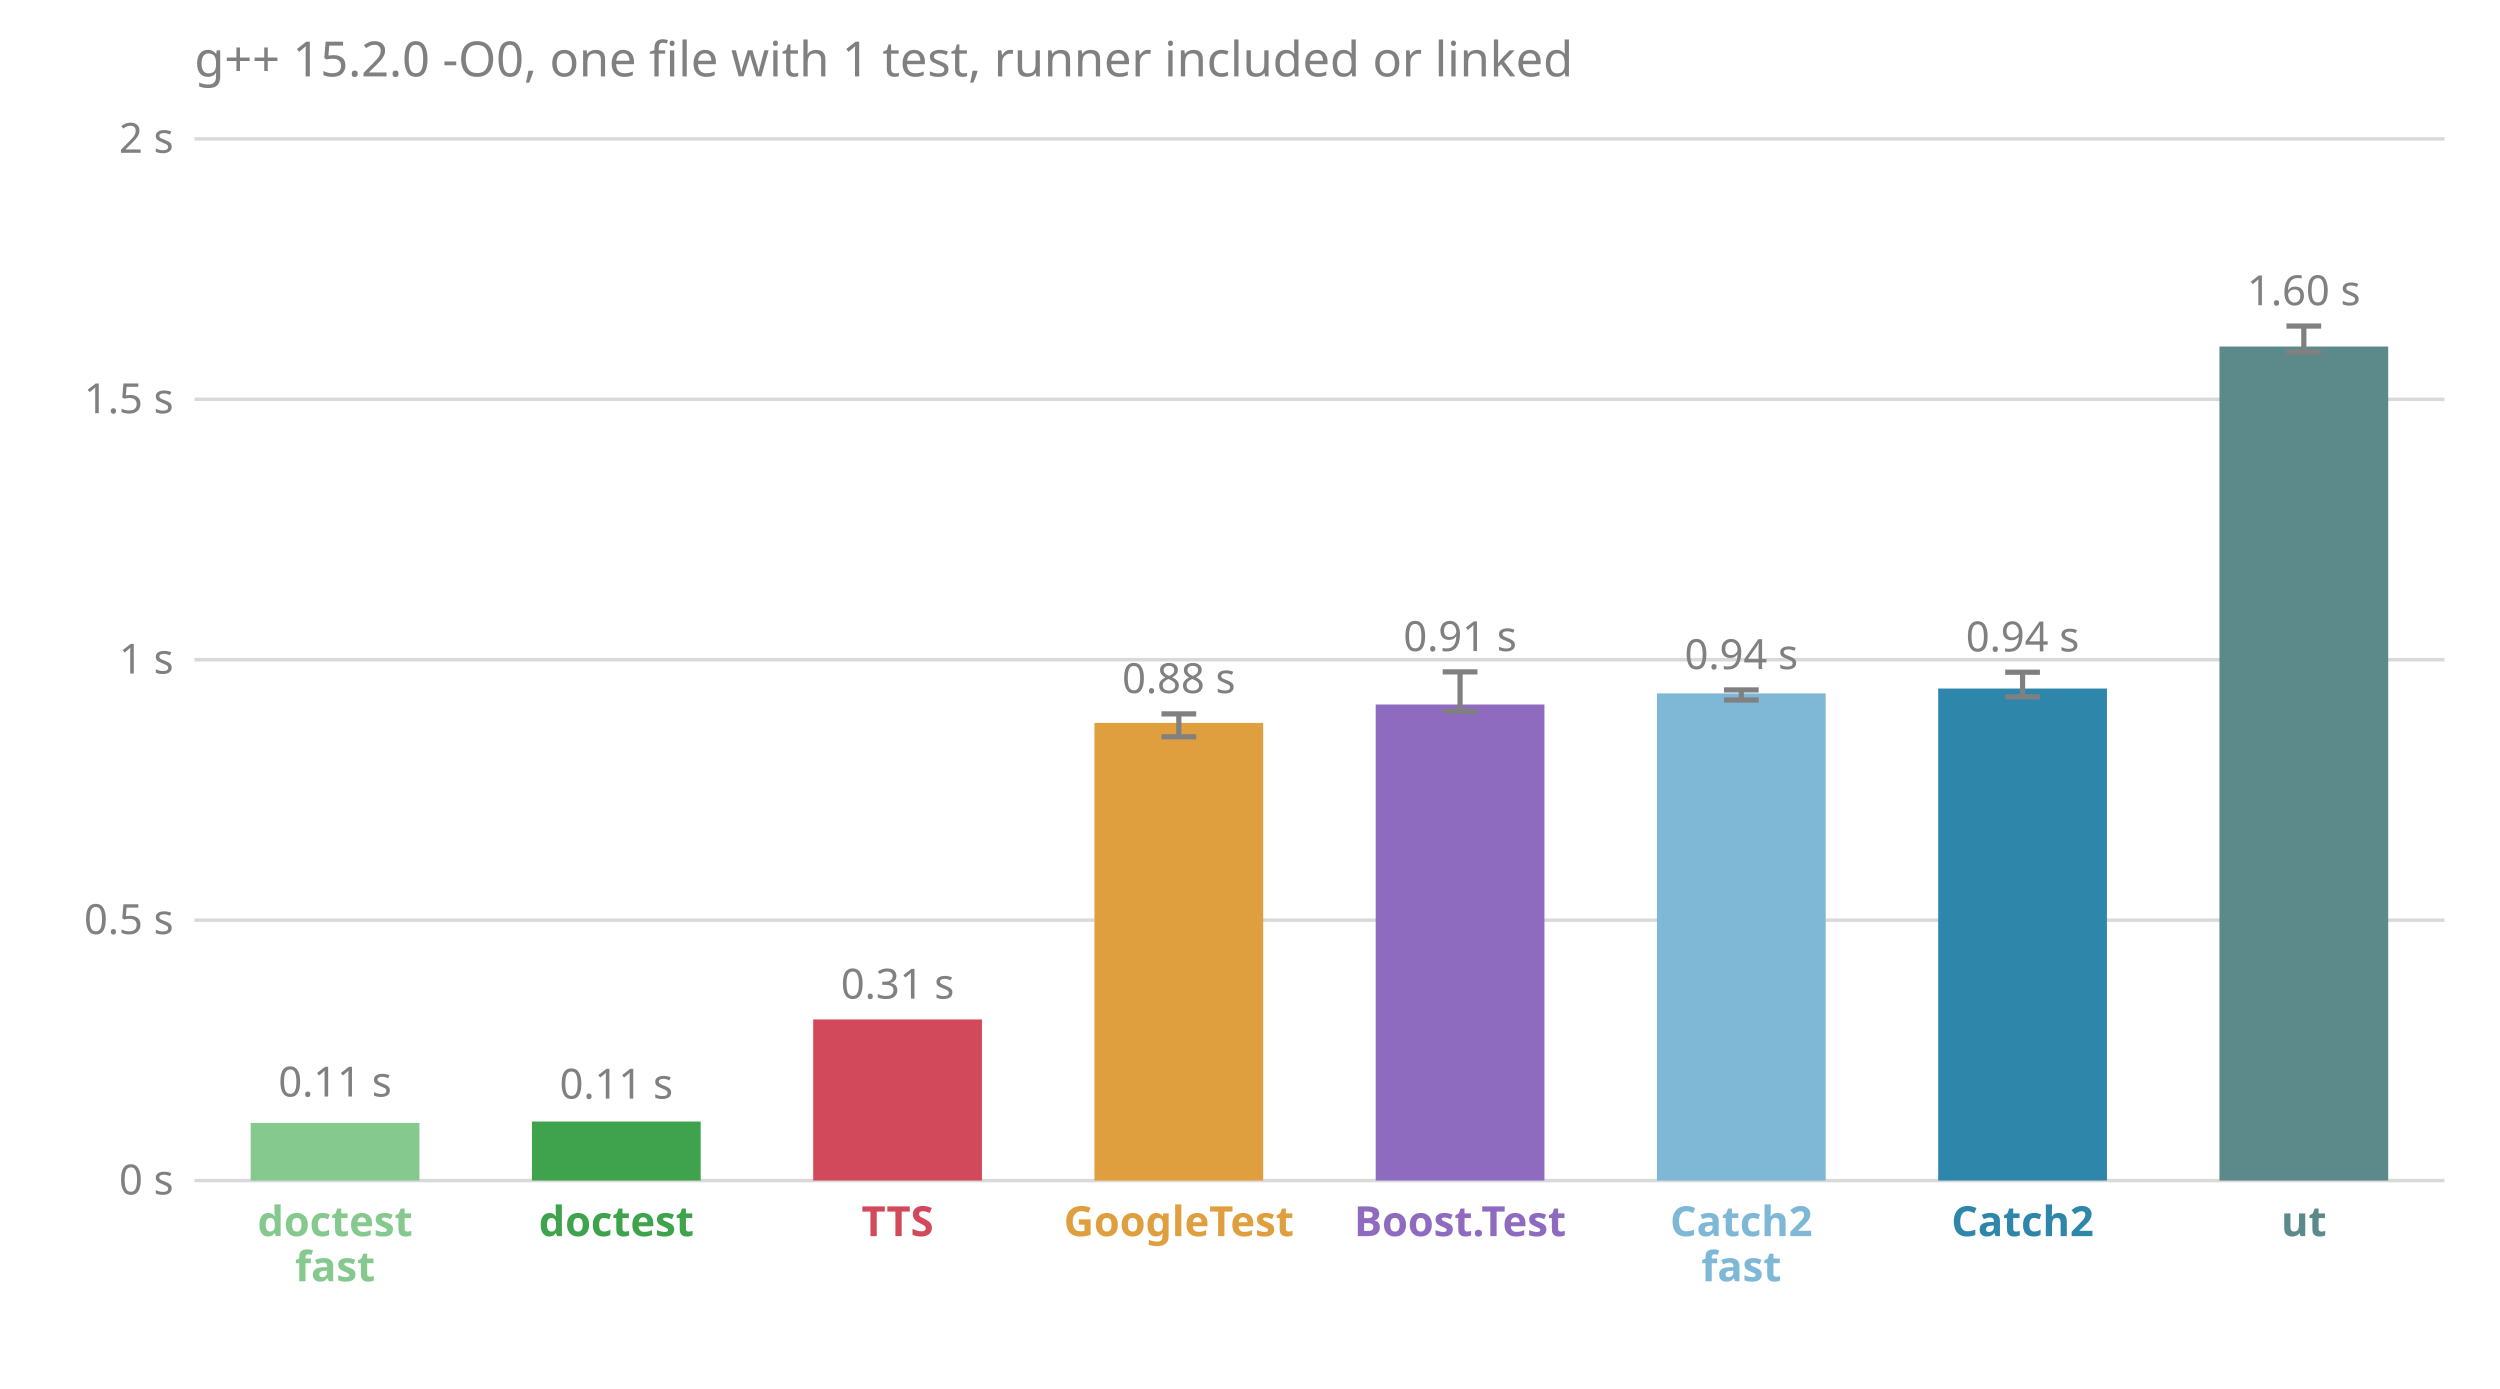
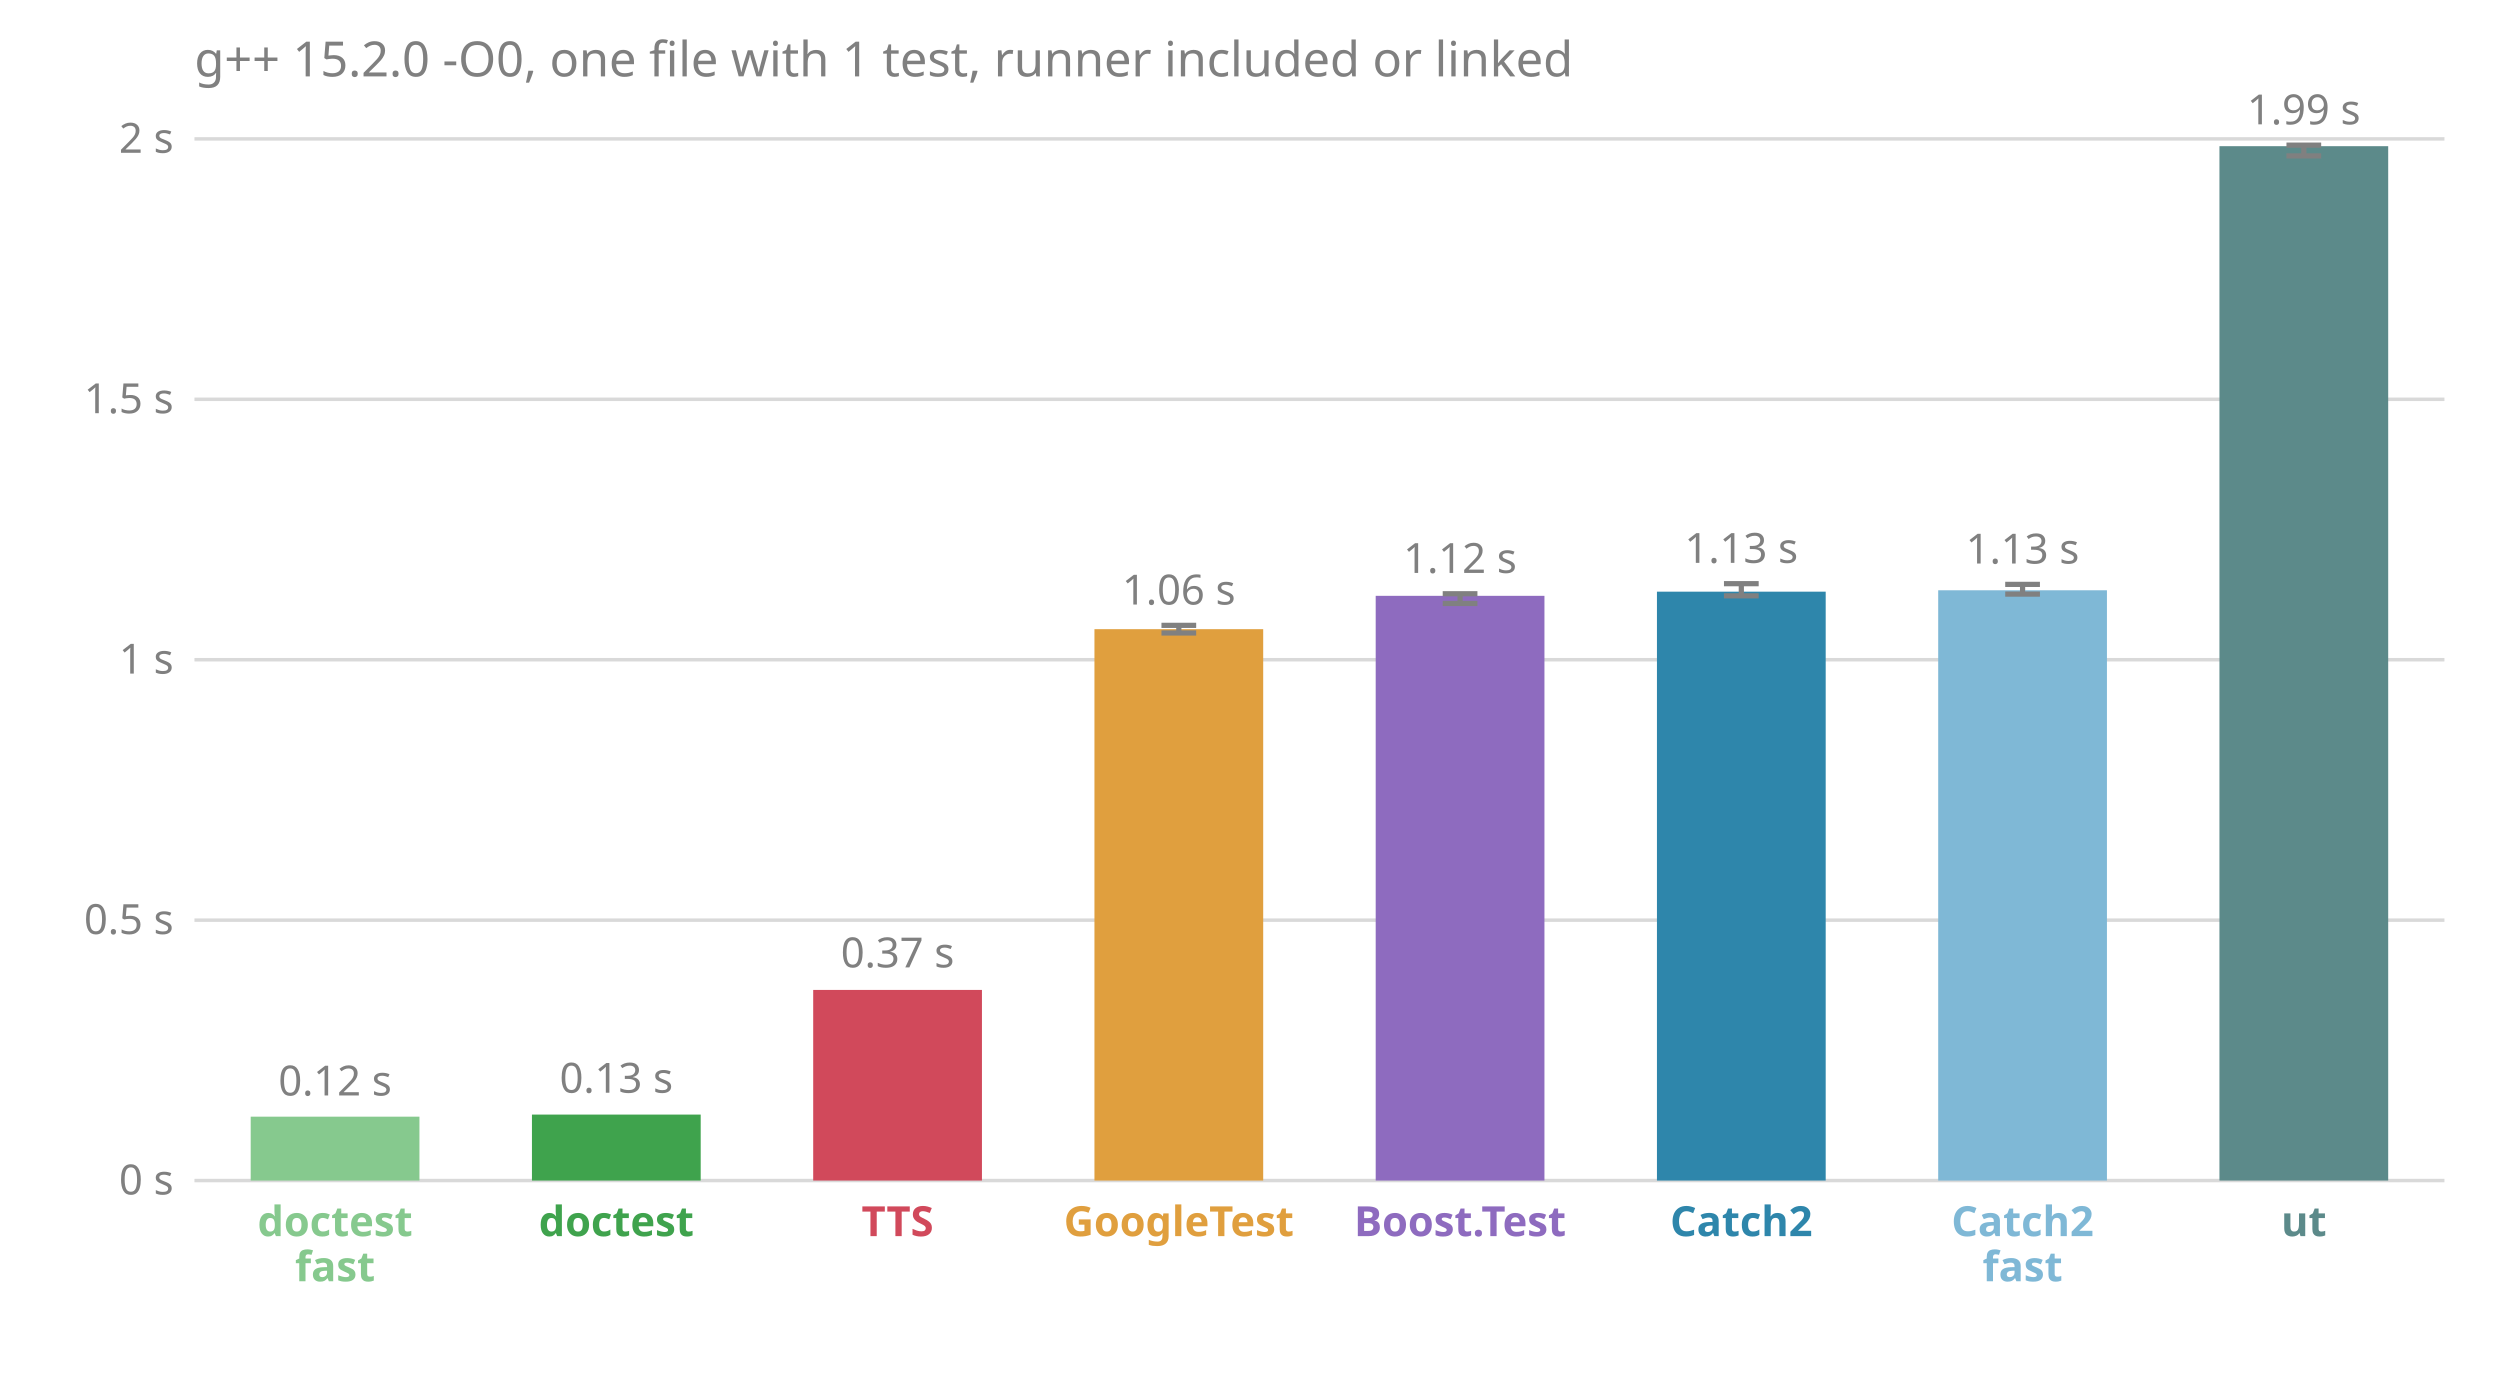
<svg xmlns="http://www.w3.org/2000/svg" viewBox="0 0 720 400" font-family="sans-serif" font-size="12">
  <text x="56.0" y="22.0" fill="#808080" font-size="14">g++ 15.2.0 -O0, one file with 1 test, runner included or linked</text>
  <line x1="56.0" x2="704.0" y1="340.0" y2="340.0" stroke="#808080" stroke-opacity="0.3" />
  <text x="50.0" y="344.0" fill="#808080" text-anchor="end">0 s</text>
  <line x1="56.0" x2="704.0" y1="265.0" y2="265.0" stroke="#808080" stroke-opacity="0.3" />
  <text x="50.0" y="269.0" fill="#808080" text-anchor="end">0.5 s</text>
  <line x1="56.0" x2="704.0" y1="190.0" y2="190.0" stroke="#808080" stroke-opacity="0.3" />
  <text x="50.0" y="194.0" fill="#808080" text-anchor="end">1 s</text>
  <line x1="56.0" x2="704.0" y1="115.0" y2="115.0" stroke="#808080" stroke-opacity="0.3" />
  <text x="50.0" y="119.0" fill="#808080" text-anchor="end">1.5 s</text>
  <line x1="56.0" x2="704.0" y1="40.0" y2="40.0" stroke="#808080" stroke-opacity="0.3" />
  <text x="50.0" y="44.0" fill="#808080" text-anchor="end">2 s</text>
-   <rect x="72.2" y="323.4" width="48.6" height="16.6" fill="#86c98e" />
-   <text x="96.5" y="315.8" fill="#808080" text-anchor="middle">0.11 s</text>
+   <rect x="72.2" y="321.6" width="48.6" height="18.4" fill="#86c98e" />
+   <text x="96.5" y="315.5" fill="#808080" text-anchor="middle">0.12 s</text>
  <text x="96.5" y="356.0" fill="#86c98e" font-weight="bold" text-anchor="middle">doctest</text>
  <text x="96.5" y="369.0" fill="#86c98e" font-weight="bold" text-anchor="middle">fast</text>
-   <rect x="153.2" y="323.0" width="48.6" height="17.0" fill="#3fa34d" />
-   <text x="177.5" y="316.4" fill="#808080" text-anchor="middle">0.11 s</text>
+   <rect x="153.2" y="321.0" width="48.6" height="19.0" fill="#3fa34d" />
+   <text x="177.5" y="314.7" fill="#808080" text-anchor="middle">0.13 s</text>
  <text x="177.5" y="356.0" fill="#3fa34d" font-weight="bold" text-anchor="middle">doctest</text>
-   <rect x="234.2" y="293.6" width="48.6" height="46.4" fill="#d1495b" />
-   <text x="258.5" y="287.6" fill="#808080" text-anchor="middle">0.31 s</text>
+   <rect x="234.2" y="285.1" width="48.6" height="54.9" fill="#d1495b" />
+   <text x="258.5" y="278.6" fill="#808080" text-anchor="middle">0.37 s</text>
  <text x="258.5" y="356.0" fill="#d1495b" font-weight="bold" text-anchor="middle">TTS</text>
-   <rect x="315.2" y="208.2" width="48.6" height="131.8" fill="#e09f3e" />
-   <line x1="339.5" x2="339.5" y1="212.2" y2="205.6" stroke="#808080" stroke-width="1.5" />
-   <line x1="334.5" x2="344.5" y1="212.2" y2="212.2" stroke="#808080" stroke-width="1.5" />
-   <line x1="334.5" x2="344.5" y1="205.6" y2="205.6" stroke="#808080" stroke-width="1.5" />
-   <text x="339.5" y="199.6" fill="#808080" text-anchor="middle">0.88 s</text>
+   <rect x="315.2" y="181.2" width="48.6" height="158.8" fill="#e09f3e" />
+   <line x1="339.5" x2="339.5" y1="182.3" y2="180.1" stroke="#808080" stroke-width="1.5" />
+   <line x1="334.5" x2="344.5" y1="182.3" y2="182.3" stroke="#808080" stroke-width="1.5" />
+   <line x1="334.5" x2="344.5" y1="180.1" y2="180.1" stroke="#808080" stroke-width="1.5" />
+   <text x="339.5" y="174.1" fill="#808080" text-anchor="middle">1.06 s</text>
  <text x="339.5" y="356.0" fill="#e09f3e" font-weight="bold" text-anchor="middle">GoogleTest</text>
-   <rect x="396.2" y="202.9" width="48.6" height="137.1" fill="#8e6bbf" />
-   <line x1="420.5" x2="420.5" y1="204.8" y2="193.5" stroke="#808080" stroke-width="1.5" />
-   <line x1="415.5" x2="425.5" y1="204.8" y2="204.8" stroke="#808080" stroke-width="1.5" />
-   <line x1="415.5" x2="425.5" y1="193.5" y2="193.5" stroke="#808080" stroke-width="1.5" />
-   <text x="420.5" y="187.5" fill="#808080" text-anchor="middle">0.91 s</text>
+   <rect x="396.2" y="171.6" width="48.6" height="168.4" fill="#8e6bbf" />
+   <line x1="420.5" x2="420.5" y1="173.8" y2="171.0" stroke="#808080" stroke-width="1.5" />
+   <line x1="415.5" x2="425.5" y1="173.8" y2="173.8" stroke="#808080" stroke-width="1.5" />
+   <line x1="415.5" x2="425.5" y1="171.0" y2="171.0" stroke="#808080" stroke-width="1.5" />
+   <text x="420.5" y="165.0" fill="#808080" text-anchor="middle">1.12 s</text>
  <text x="420.5" y="356.0" fill="#8e6bbf" font-weight="bold" text-anchor="middle">Boost.Test</text>
-   <rect x="477.2" y="199.7" width="48.6" height="140.3" fill="#7fb8d6" />
-   <line x1="501.5" x2="501.5" y1="201.6" y2="198.7" stroke="#808080" stroke-width="1.5" />
-   <line x1="496.5" x2="506.5" y1="201.6" y2="201.6" stroke="#808080" stroke-width="1.5" />
-   <line x1="496.5" x2="506.5" y1="198.7" y2="198.7" stroke="#808080" stroke-width="1.5" />
-   <text x="501.5" y="192.7" fill="#808080" text-anchor="middle">0.94 s</text>
-   <text x="501.5" y="356.0" fill="#7fb8d6" font-weight="bold" text-anchor="middle">Catch2</text>
-   <text x="501.5" y="369.0" fill="#7fb8d6" font-weight="bold" text-anchor="middle">fast</text>
-   <rect x="558.2" y="198.3" width="48.6" height="141.7" fill="#2e86ab" />
-   <line x1="582.5" x2="582.5" y1="200.7" y2="193.6" stroke="#808080" stroke-width="1.5" />
-   <line x1="577.5" x2="587.5" y1="200.7" y2="200.7" stroke="#808080" stroke-width="1.5" />
-   <line x1="577.5" x2="587.5" y1="193.6" y2="193.6" stroke="#808080" stroke-width="1.5" />
-   <text x="582.5" y="187.6" fill="#808080" text-anchor="middle">0.94 s</text>
-   <text x="582.5" y="356.0" fill="#2e86ab" font-weight="bold" text-anchor="middle">Catch2</text>
-   <rect x="639.2" y="99.8" width="48.6" height="240.2" fill="#5c8a8a" />
-   <line x1="663.5" x2="663.5" y1="101.4" y2="93.9" stroke="#808080" stroke-width="1.5" />
-   <line x1="658.5" x2="668.5" y1="101.4" y2="101.4" stroke="#808080" stroke-width="1.5" />
-   <line x1="658.5" x2="668.5" y1="93.9" y2="93.9" stroke="#808080" stroke-width="1.5" />
-   <text x="663.5" y="87.9" fill="#808080" text-anchor="middle">1.60 s</text>
+   <rect x="477.2" y="170.4" width="48.6" height="169.6" fill="#2e86ab" />
+   <line x1="501.5" x2="501.5" y1="171.6" y2="168.1" stroke="#808080" stroke-width="1.5" />
+   <line x1="496.5" x2="506.5" y1="171.6" y2="171.6" stroke="#808080" stroke-width="1.5" />
+   <line x1="496.5" x2="506.5" y1="168.1" y2="168.1" stroke="#808080" stroke-width="1.5" />
+   <text x="501.5" y="162.1" fill="#808080" text-anchor="middle">1.13 s</text>
+   <text x="501.5" y="356.0" fill="#2e86ab" font-weight="bold" text-anchor="middle">Catch2</text>
+   <rect x="558.2" y="170.0" width="48.6" height="170.0" fill="#7fb8d6" />
+   <line x1="582.5" x2="582.5" y1="171.1" y2="168.3" stroke="#808080" stroke-width="1.5" />
+   <line x1="577.5" x2="587.5" y1="171.1" y2="171.1" stroke="#808080" stroke-width="1.5" />
+   <line x1="577.5" x2="587.5" y1="168.3" y2="168.3" stroke="#808080" stroke-width="1.5" />
+   <text x="582.5" y="162.3" fill="#808080" text-anchor="middle">1.13 s</text>
+   <text x="582.5" y="356.0" fill="#7fb8d6" font-weight="bold" text-anchor="middle">Catch2</text>
+   <text x="582.5" y="369.0" fill="#7fb8d6" font-weight="bold" text-anchor="middle">fast</text>
+   <rect x="639.2" y="42.1" width="48.6" height="297.9" fill="#5c8a8a" />
+   <line x1="663.5" x2="663.5" y1="44.9" y2="41.8" stroke="#808080" stroke-width="1.5" />
+   <line x1="658.5" x2="668.5" y1="44.9" y2="44.9" stroke="#808080" stroke-width="1.5" />
+   <line x1="658.5" x2="668.5" y1="41.8" y2="41.8" stroke="#808080" stroke-width="1.5" />
+   <text x="663.5" y="35.8" fill="#808080" text-anchor="middle">1.99 s</text>
  <text x="663.5" y="356.0" fill="#5c8a8a" font-weight="bold" text-anchor="middle">ut</text>
</svg>
